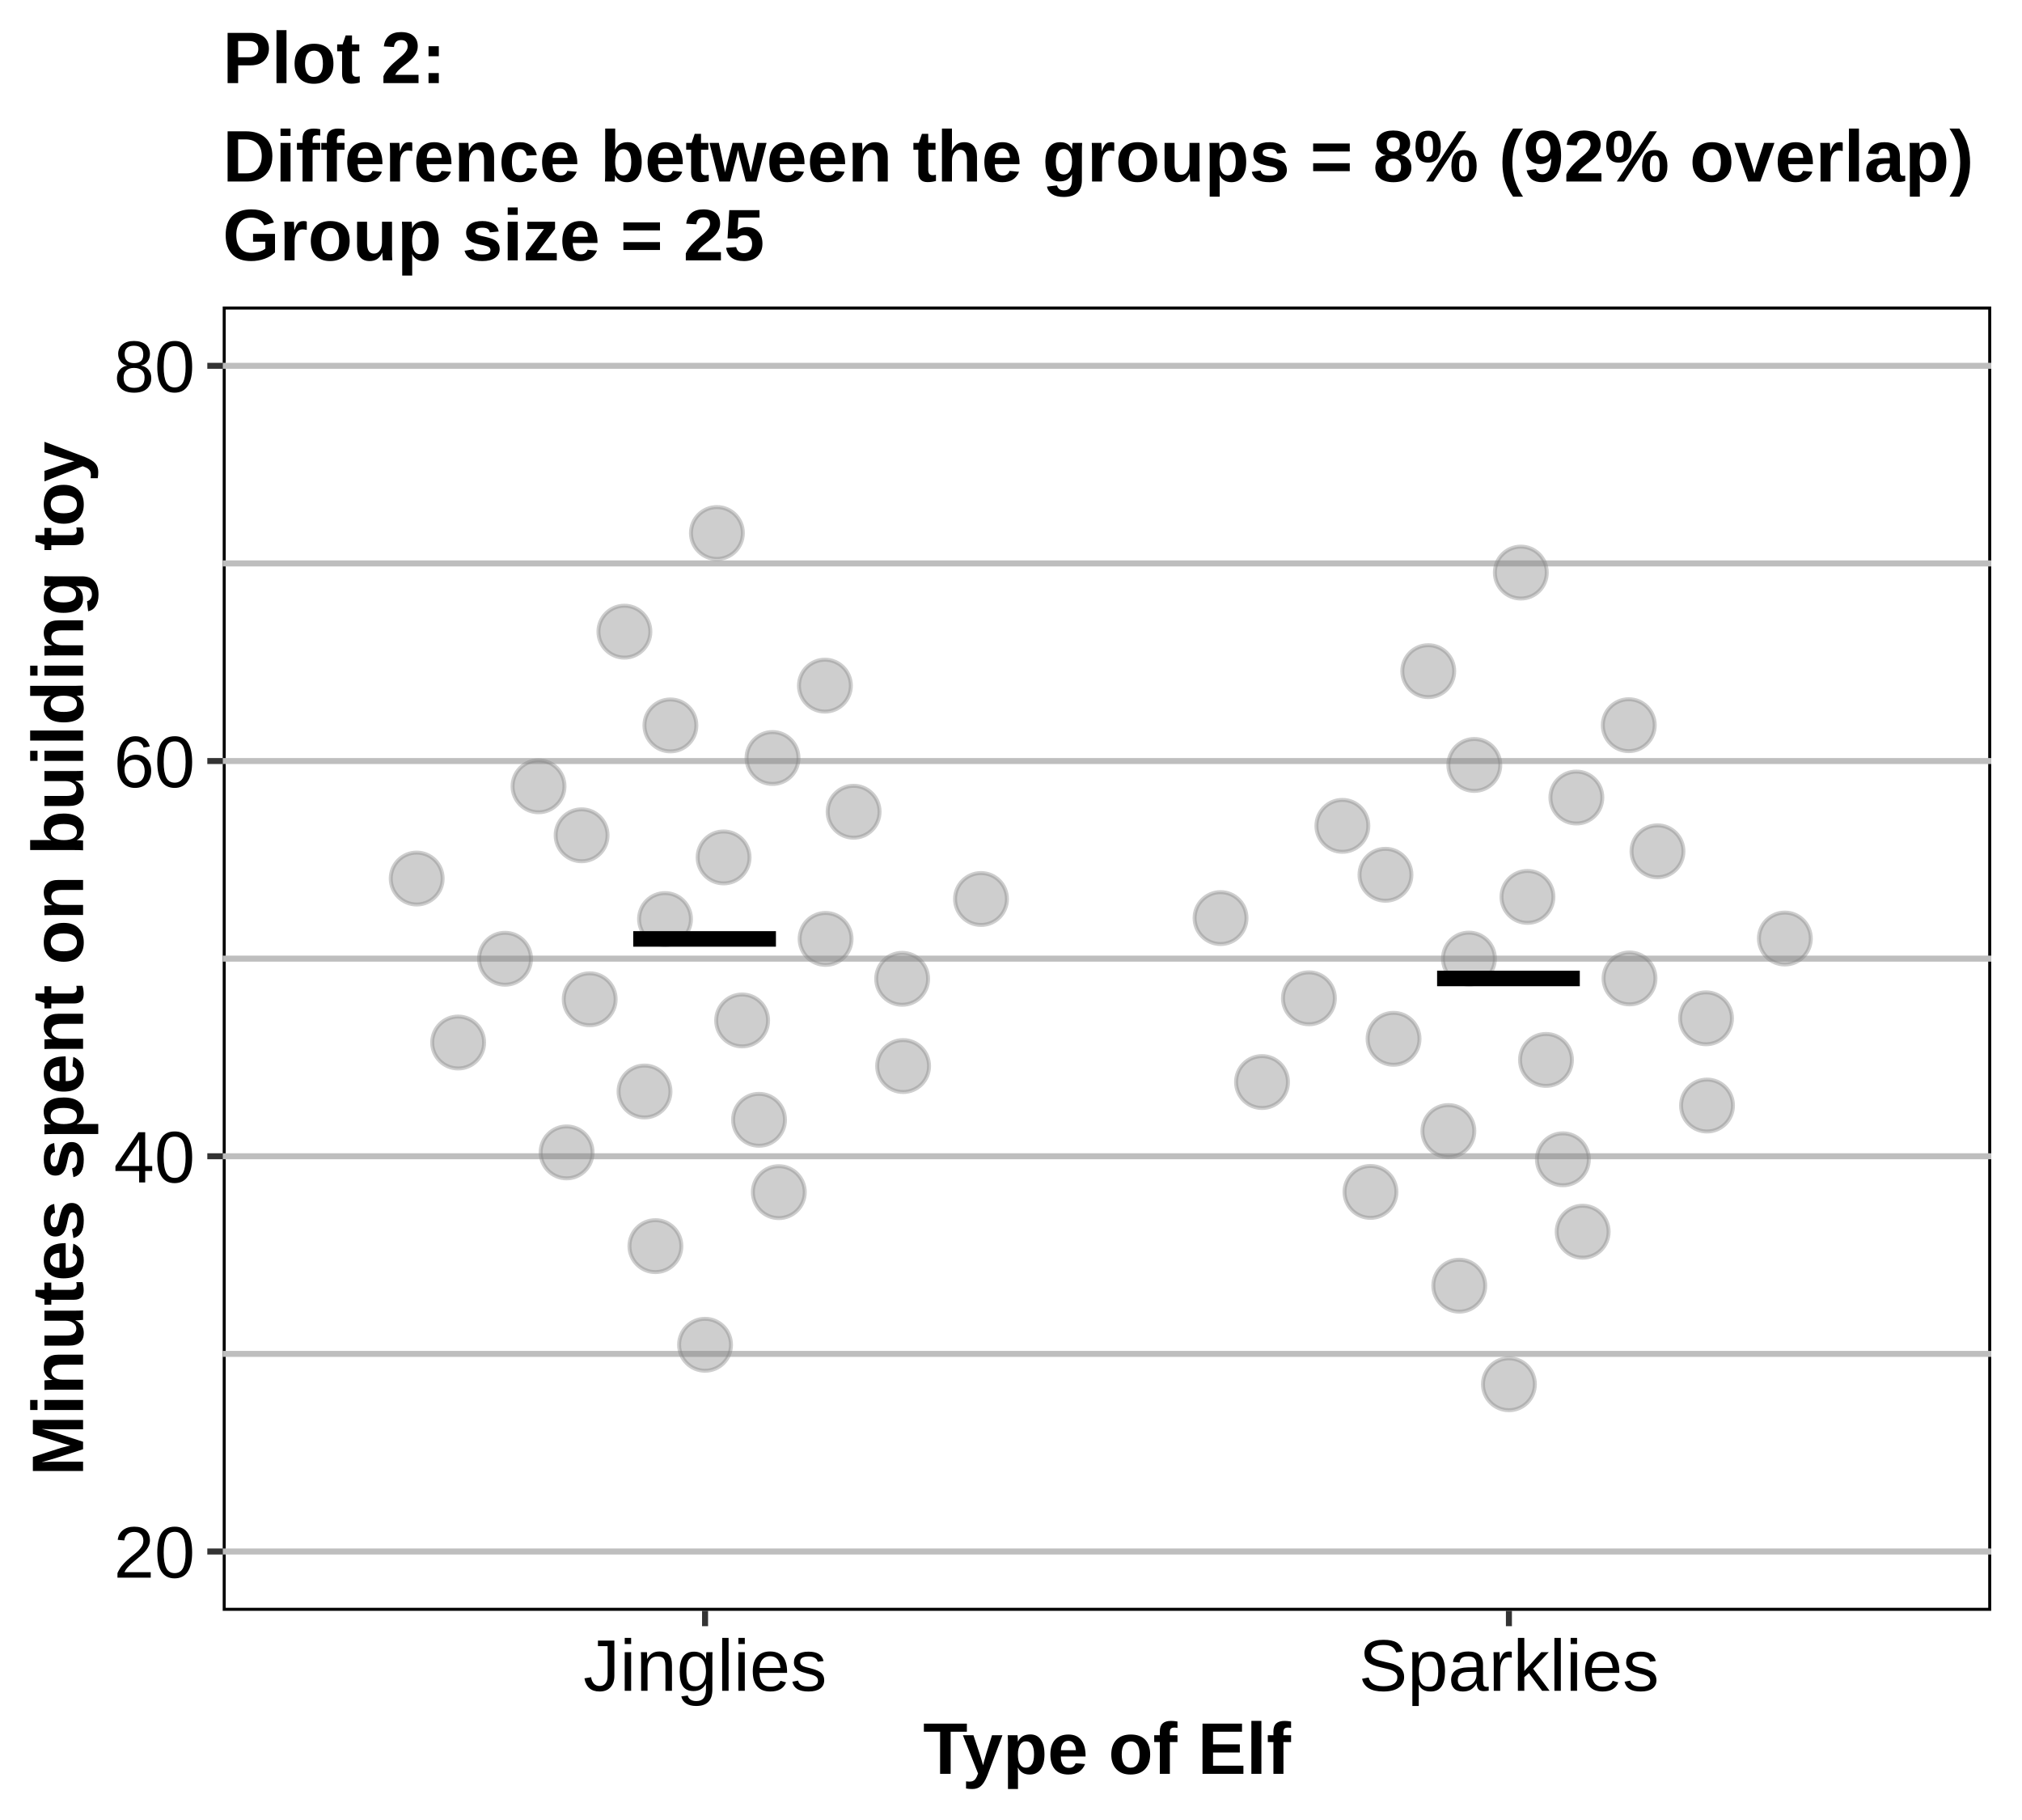
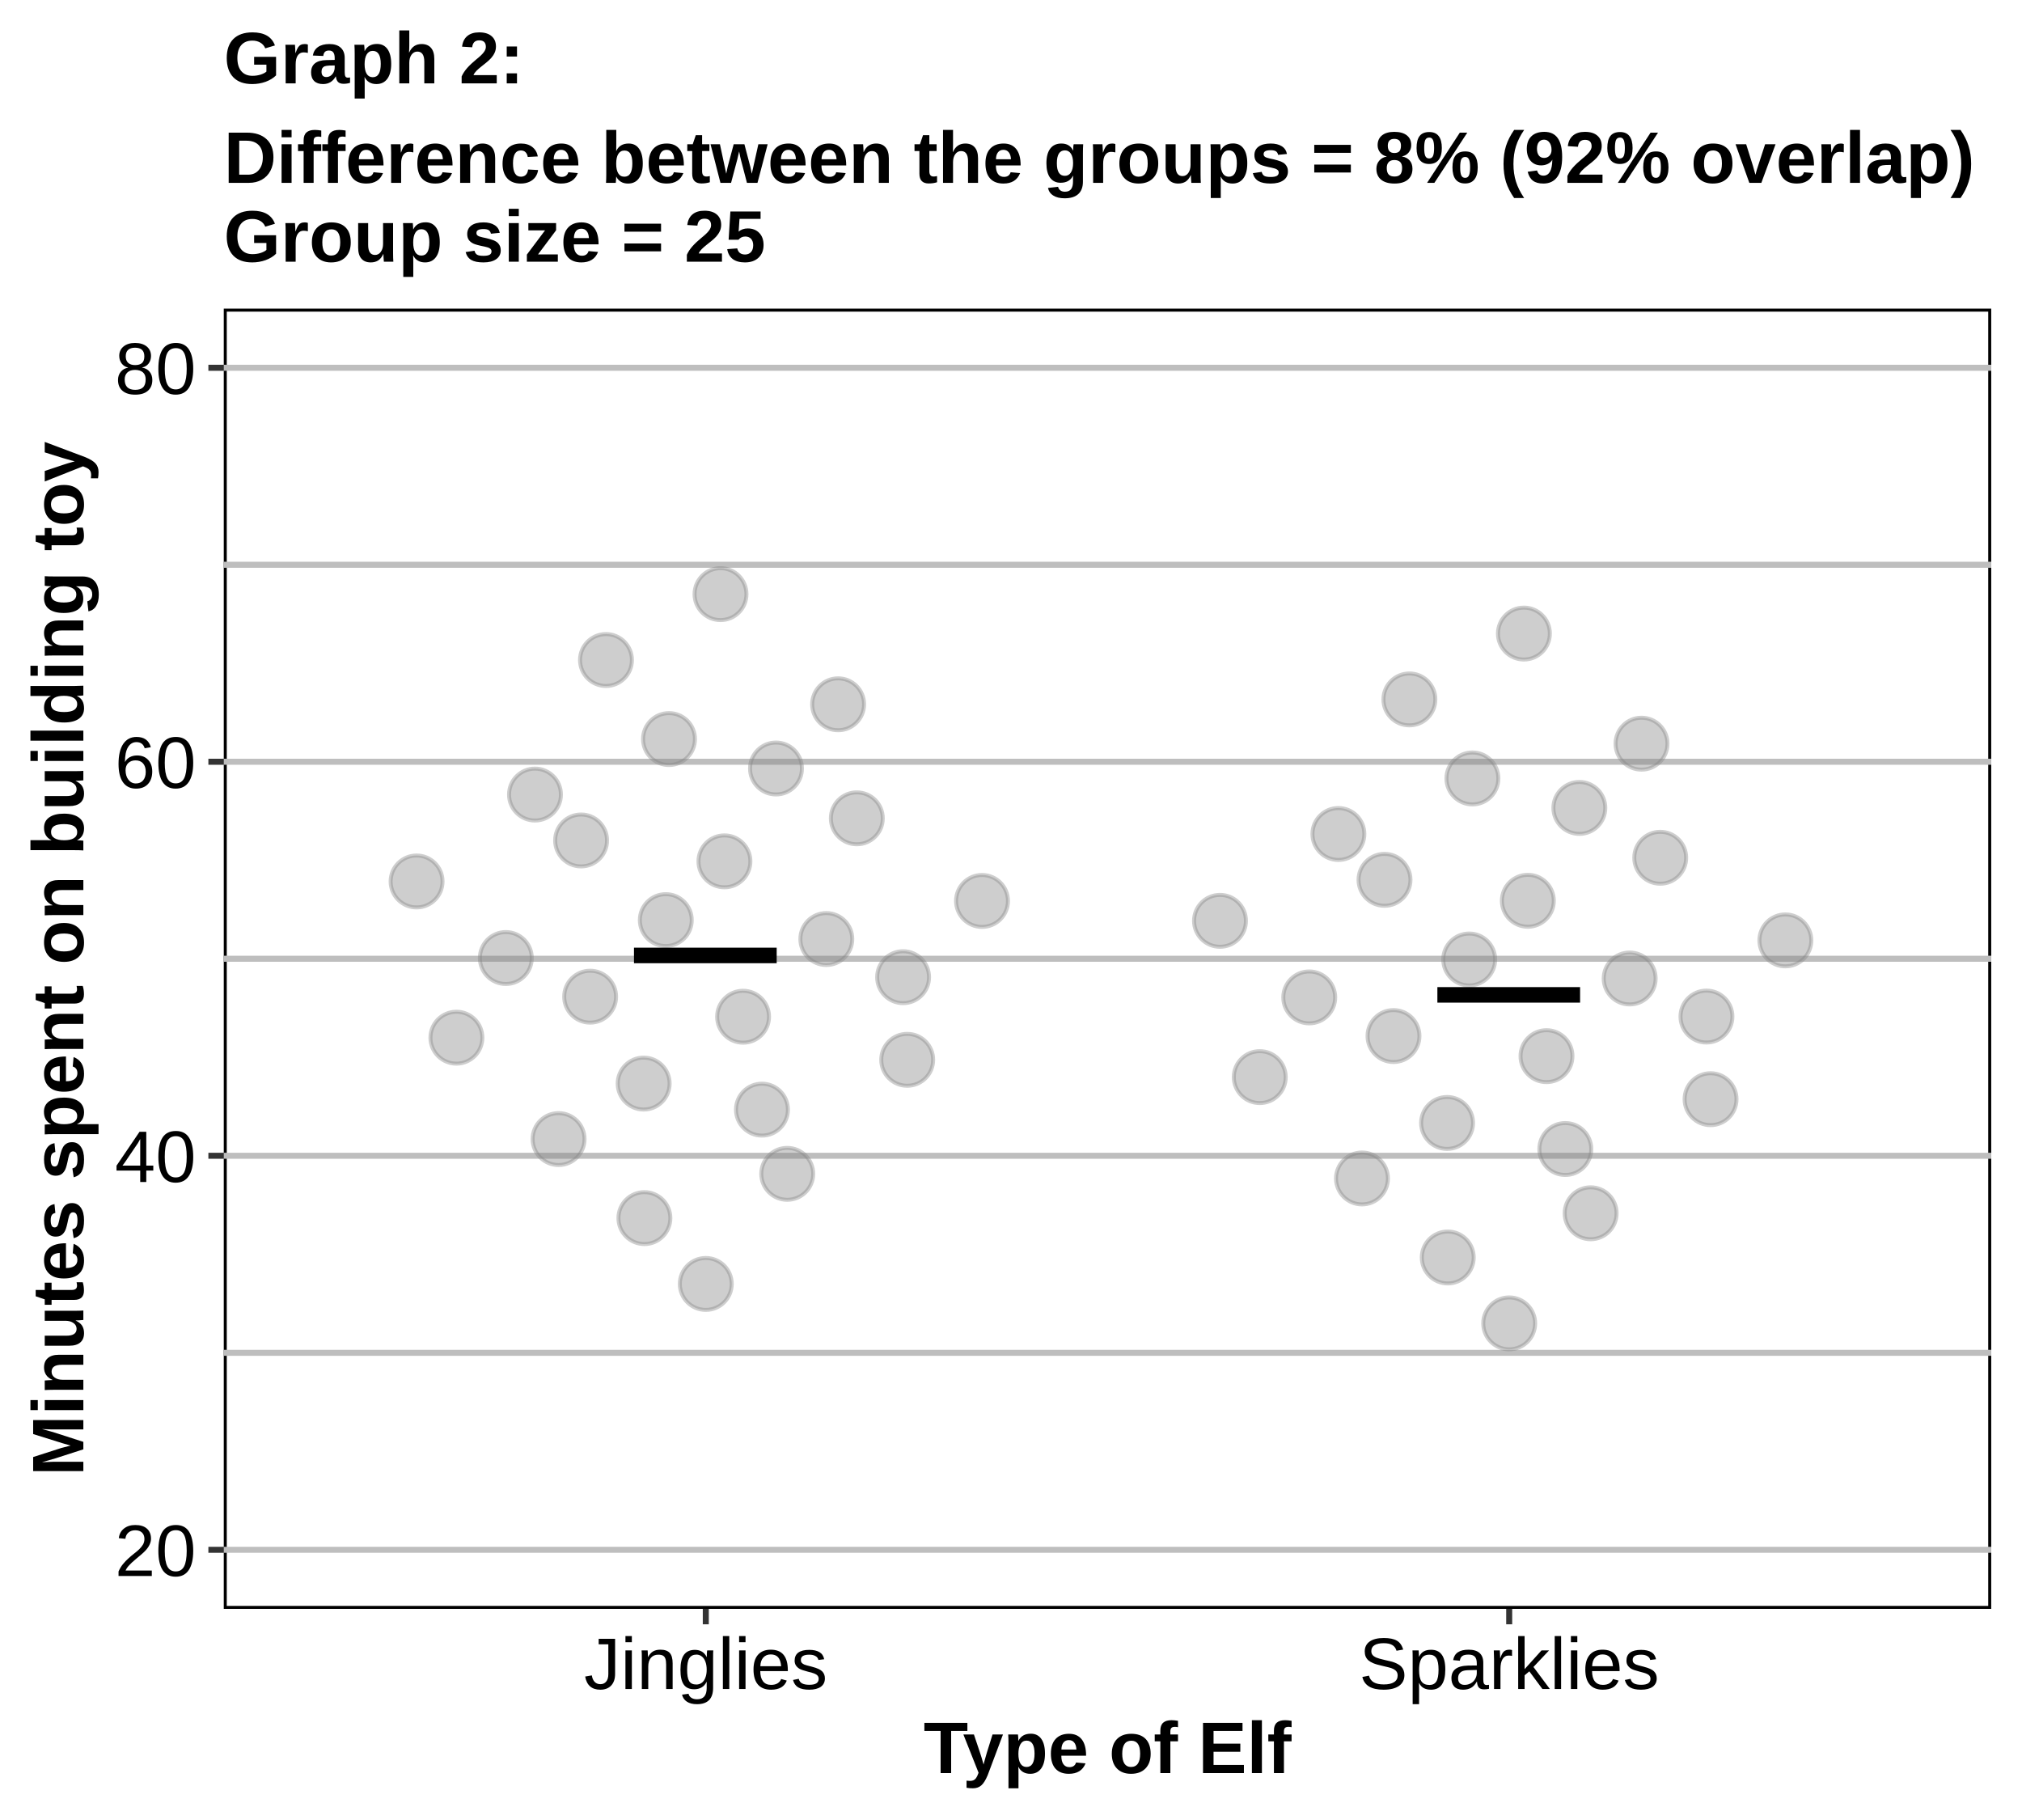
<svg xmlns="http://www.w3.org/2000/svg" class="svglite" width="360.00pt" height="324.00pt" viewBox="0 0 360.00 324.00">
  <defs>
    <style type="text/css">
    .svglite line, .svglite polyline, .svglite polygon, .svglite path, .svglite rect, .svglite circle {
      fill: none;
      stroke: #000000;
      stroke-linecap: round;
      stroke-linejoin: round;
      stroke-miterlimit: 10.00;
    }
-     .svglite text {
-       white-space: pre;
-     }
  </style>
  </defs>
  <rect width="100%" height="100%" style="stroke: none; fill: #FFFFFF;" />
  <defs>
    <clipPath id="cpMC4wMHwzNjAuMDB8MC4wMHwzMjQuMDA=">
      <rect x="0.00" y="0.00" width="360.00" height="324.00" />
    </clipPath>
  </defs>
  <g clip-path="url(#cpMC4wMHwzNjAuMDB8MC4wMHwzMjQuMDA=)">
-     <rect x="0.00" y="0.00" width="360.00" height="324.00" style="stroke-width: 1.07; stroke: #FFFFFF; fill: #FFFFFF;" />
+     <rect x="0" y="0.00" width="360.00" height="324.00" style="stroke-width: 1.07; stroke: #FFFFFF; fill: #FFFFFF;" />
  </g>
  <defs>
-     <clipPath id="cpMzkuNjV8MzU0LjUyfDU0LjU3fDI4Ni43Ng==">
-       <rect x="39.65" y="54.57" width="314.87" height="232.19" />
+     <clipPath id="cpMzkuODR8MzU0LjUyfDU0Ljk0fDI4Ni40Mg==">
+       <rect x="39.84" y="54.94" width="314.68" height="231.48" />
    </clipPath>
  </defs>
-   <g clip-path="url(#cpMzkuNjV8MzU0LjUyfDU0LjU3fDI4Ni43Ng==)">
-     <rect x="39.65" y="54.57" width="314.87" height="232.19" style="stroke-width: 1.07; fill: #FFFFFF;" />
-     <polyline points="39.65,241.02 354.52,241.02 " style="stroke-width: 1.07; stroke: #BEBEBE; stroke-linecap: butt;" />
-     <polyline points="39.65,170.66 354.52,170.66 " style="stroke-width: 1.07; stroke: #BEBEBE; stroke-linecap: butt;" />
-     <polyline points="39.65,100.30 354.52,100.30 " style="stroke-width: 1.07; stroke: #BEBEBE; stroke-linecap: butt;" />
-     <polyline points="39.65,276.20 354.52,276.20 " style="stroke-width: 1.07; stroke: #BEBEBE; stroke-linecap: butt;" />
-     <polyline points="39.65,205.84 354.52,205.84 " style="stroke-width: 1.07; stroke: #BEBEBE; stroke-linecap: butt;" />
-     <polyline points="39.65,135.48 354.52,135.48 " style="stroke-width: 1.07; stroke: #BEBEBE; stroke-linecap: butt;" />
-     <polyline points="39.65,65.12 354.52,65.12 " style="stroke-width: 1.07; stroke: #BEBEBE; stroke-linecap: butt;" />
-     <circle cx="125.53" cy="239.40" r="4.62" style="stroke-width: 0.71; stroke: #848484; stroke-opacity: 0.40; fill: #848484; fill-opacity: 0.40;" />
-     <circle cx="116.69" cy="221.84" r="4.62" style="stroke-width: 0.71; stroke: #848484; stroke-opacity: 0.40; fill: #848484; fill-opacity: 0.40;" />
-     <circle cx="138.66" cy="212.23" r="4.62" style="stroke-width: 0.71; stroke: #848484; stroke-opacity: 0.40; fill: #848484; fill-opacity: 0.40;" />
-     <circle cx="100.88" cy="205.15" r="4.62" style="stroke-width: 0.71; stroke: #848484; stroke-opacity: 0.40; fill: #848484; fill-opacity: 0.40;" />
-     <circle cx="135.14" cy="199.35" r="4.62" style="stroke-width: 0.71; stroke: #848484; stroke-opacity: 0.40; fill: #848484; fill-opacity: 0.40;" />
-     <circle cx="114.75" cy="194.31" r="4.62" style="stroke-width: 0.71; stroke: #848484; stroke-opacity: 0.40; fill: #848484; fill-opacity: 0.40;" />
-     <circle cx="160.79" cy="189.78" r="4.62" style="stroke-width: 0.71; stroke: #848484; stroke-opacity: 0.40; fill: #848484; fill-opacity: 0.40;" />
-     <circle cx="81.57" cy="185.59" r="4.62" style="stroke-width: 0.71; stroke: #848484; stroke-opacity: 0.40; fill: #848484; fill-opacity: 0.40;" />
-     <circle cx="132.13" cy="181.66" r="4.62" style="stroke-width: 0.71; stroke: #848484; stroke-opacity: 0.40; fill: #848484; fill-opacity: 0.40;" />
-     <circle cx="104.99" cy="177.89" r="4.62" style="stroke-width: 0.71; stroke: #848484; stroke-opacity: 0.40; fill: #848484; fill-opacity: 0.40;" />
-     <circle cx="160.62" cy="174.25" r="4.62" style="stroke-width: 0.71; stroke: #848484; stroke-opacity: 0.40; fill: #848484; fill-opacity: 0.40;" />
-     <circle cx="89.92" cy="170.68" r="4.62" style="stroke-width: 0.71; stroke: #848484; stroke-opacity: 0.40; fill: #848484; fill-opacity: 0.40;" />
-     <circle cx="146.99" cy="167.15" r="4.62" style="stroke-width: 0.71; stroke: #848484; stroke-opacity: 0.40; fill: #848484; fill-opacity: 0.40;" />
-     <circle cx="118.40" cy="163.61" r="4.62" style="stroke-width: 0.71; stroke: #848484; stroke-opacity: 0.40; fill: #848484; fill-opacity: 0.40;" />
-     <circle cx="174.66" cy="160.04" r="4.62" style="stroke-width: 0.71; stroke: #848484; stroke-opacity: 0.40; fill: #848484; fill-opacity: 0.40;" />
-     <circle cx="74.19" cy="156.40" r="4.62" style="stroke-width: 0.71; stroke: #848484; stroke-opacity: 0.40; fill: #848484; fill-opacity: 0.40;" />
-     <circle cx="128.83" cy="152.64" r="4.62" style="stroke-width: 0.71; stroke: #848484; stroke-opacity: 0.40; fill: #848484; fill-opacity: 0.40;" />
-     <circle cx="103.55" cy="148.70" r="4.62" style="stroke-width: 0.71; stroke: #848484; stroke-opacity: 0.40; fill: #848484; fill-opacity: 0.40;" />
-     <circle cx="151.98" cy="144.51" r="4.62" style="stroke-width: 0.71; stroke: #848484; stroke-opacity: 0.40; fill: #848484; fill-opacity: 0.40;" />
-     <circle cx="95.88" cy="139.98" r="4.62" style="stroke-width: 0.71; stroke: #848484; stroke-opacity: 0.40; fill: #848484; fill-opacity: 0.40;" />
-     <circle cx="137.54" cy="134.94" r="4.62" style="stroke-width: 0.71; stroke: #848484; stroke-opacity: 0.40; fill: #848484; fill-opacity: 0.40;" />
-     <circle cx="119.36" cy="129.14" r="4.62" style="stroke-width: 0.71; stroke: #848484; stroke-opacity: 0.40; fill: #848484; fill-opacity: 0.40;" />
-     <circle cx="146.87" cy="122.06" r="4.62" style="stroke-width: 0.71; stroke: #848484; stroke-opacity: 0.40; fill: #848484; fill-opacity: 0.40;" />
-     <circle cx="111.17" cy="112.45" r="4.62" style="stroke-width: 0.71; stroke: #848484; stroke-opacity: 0.40; fill: #848484; fill-opacity: 0.40;" />
-     <circle cx="127.64" cy="94.89" r="4.62" style="stroke-width: 0.71; stroke: #848484; stroke-opacity: 0.40; fill: #848484; fill-opacity: 0.40;" />
-     <circle cx="268.65" cy="246.43" r="4.62" style="stroke-width: 0.71; stroke: #848484; stroke-opacity: 0.40; fill: #848484; fill-opacity: 0.40;" />
-     <circle cx="259.81" cy="228.88" r="4.62" style="stroke-width: 0.71; stroke: #848484; stroke-opacity: 0.40; fill: #848484; fill-opacity: 0.40;" />
-     <circle cx="281.78" cy="219.27" r="4.62" style="stroke-width: 0.71; stroke: #848484; stroke-opacity: 0.40; fill: #848484; fill-opacity: 0.40;" />
-     <circle cx="244.00" cy="212.19" r="4.62" style="stroke-width: 0.71; stroke: #848484; stroke-opacity: 0.40; fill: #848484; fill-opacity: 0.40;" />
-     <circle cx="278.26" cy="206.38" r="4.62" style="stroke-width: 0.71; stroke: #848484; stroke-opacity: 0.40; fill: #848484; fill-opacity: 0.40;" />
-     <circle cx="257.87" cy="201.35" r="4.62" style="stroke-width: 0.71; stroke: #848484; stroke-opacity: 0.40; fill: #848484; fill-opacity: 0.40;" />
-     <circle cx="303.92" cy="196.81" r="4.62" style="stroke-width: 0.71; stroke: #848484; stroke-opacity: 0.40; fill: #848484; fill-opacity: 0.40;" />
-     <circle cx="224.69" cy="192.63" r="4.62" style="stroke-width: 0.71; stroke: #848484; stroke-opacity: 0.40; fill: #848484; fill-opacity: 0.40;" />
-     <circle cx="275.25" cy="188.69" r="4.62" style="stroke-width: 0.71; stroke: #848484; stroke-opacity: 0.40; fill: #848484; fill-opacity: 0.40;" />
-     <circle cx="248.11" cy="184.93" r="4.62" style="stroke-width: 0.71; stroke: #848484; stroke-opacity: 0.40; fill: #848484; fill-opacity: 0.40;" />
-     <circle cx="303.74" cy="181.28" r="4.62" style="stroke-width: 0.71; stroke: #848484; stroke-opacity: 0.40; fill: #848484; fill-opacity: 0.40;" />
-     <circle cx="233.04" cy="177.72" r="4.62" style="stroke-width: 0.71; stroke: #848484; stroke-opacity: 0.40; fill: #848484; fill-opacity: 0.40;" />
-     <circle cx="290.12" cy="174.18" r="4.62" style="stroke-width: 0.71; stroke: #848484; stroke-opacity: 0.40; fill: #848484; fill-opacity: 0.40;" />
-     <circle cx="261.53" cy="170.65" r="4.62" style="stroke-width: 0.71; stroke: #848484; stroke-opacity: 0.40; fill: #848484; fill-opacity: 0.40;" />
-     <circle cx="317.78" cy="167.08" r="4.62" style="stroke-width: 0.71; stroke: #848484; stroke-opacity: 0.40; fill: #848484; fill-opacity: 0.40;" />
-     <circle cx="217.31" cy="163.44" r="4.62" style="stroke-width: 0.71; stroke: #848484; stroke-opacity: 0.40; fill: #848484; fill-opacity: 0.40;" />
-     <circle cx="271.95" cy="159.67" r="4.62" style="stroke-width: 0.71; stroke: #848484; stroke-opacity: 0.40; fill: #848484; fill-opacity: 0.40;" />
-     <circle cx="246.67" cy="155.73" r="4.62" style="stroke-width: 0.71; stroke: #848484; stroke-opacity: 0.40; fill: #848484; fill-opacity: 0.40;" />
-     <circle cx="295.10" cy="151.55" r="4.62" style="stroke-width: 0.71; stroke: #848484; stroke-opacity: 0.40; fill: #848484; fill-opacity: 0.40;" />
-     <circle cx="239.00" cy="147.02" r="4.62" style="stroke-width: 0.71; stroke: #848484; stroke-opacity: 0.40; fill: #848484; fill-opacity: 0.40;" />
-     <circle cx="280.66" cy="141.98" r="4.62" style="stroke-width: 0.71; stroke: #848484; stroke-opacity: 0.40; fill: #848484; fill-opacity: 0.40;" />
-     <circle cx="262.49" cy="136.18" r="4.62" style="stroke-width: 0.71; stroke: #848484; stroke-opacity: 0.40; fill: #848484; fill-opacity: 0.40;" />
-     <circle cx="289.99" cy="129.10" r="4.62" style="stroke-width: 0.71; stroke: #848484; stroke-opacity: 0.40; fill: #848484; fill-opacity: 0.40;" />
-     <circle cx="254.29" cy="119.48" r="4.62" style="stroke-width: 0.71; stroke: #848484; stroke-opacity: 0.40; fill: #848484; fill-opacity: 0.40;" />
-     <circle cx="270.77" cy="101.93" r="4.62" style="stroke-width: 0.71; stroke: #848484; stroke-opacity: 0.40; fill: #848484; fill-opacity: 0.40;" />
-     <text x="125.53" y="159.86" text-anchor="middle" style="font-size: 43.62px; font-family: &quot;Arial&quot;;" textLength="24.26px" lengthAdjust="spacingAndGlyphs">_</text>
-     <text x="268.65" y="166.90" text-anchor="middle" style="font-size: 43.62px; font-family: &quot;Arial&quot;;" textLength="24.26px" lengthAdjust="spacingAndGlyphs">_</text>
+   <g clip-path="url(#cpMzkuODR8MzU0LjUyfDU0Ljk0fDI4Ni40Mg==)">
+     <rect x="39.84" y="54.94" width="314.68" height="231.48" style="stroke-width: 1.07; fill: #FFFFFF;" />
+     <polyline points="39.84,240.83 354.52,240.83 " style="stroke-width: 1.07; stroke: #BEBEBE; stroke-linecap: butt;" />
+     <polyline points="39.84,170.68 354.52,170.68 " style="stroke-width: 1.07; stroke: #BEBEBE; stroke-linecap: butt;" />
+     <polyline points="39.84,100.54 354.52,100.54 " style="stroke-width: 1.07; stroke: #BEBEBE; stroke-linecap: butt;" />
+     <polyline points="39.84,275.90 354.52,275.90 " style="stroke-width: 1.07; stroke: #BEBEBE; stroke-linecap: butt;" />
+     <polyline points="39.84,205.75 354.52,205.75 " style="stroke-width: 1.07; stroke: #BEBEBE; stroke-linecap: butt;" />
+     <polyline points="39.84,135.61 354.52,135.61 " style="stroke-width: 1.07; stroke: #BEBEBE; stroke-linecap: butt;" />
+     <polyline points="39.84,65.47 354.52,65.47 " style="stroke-width: 1.07; stroke: #BEBEBE; stroke-linecap: butt;" />
+     <circle cx="125.66" cy="228.57" r="4.62" style="stroke-width: 0.71; stroke: #848484; stroke-opacity: 0.40; fill: #848484; fill-opacity: 0.40;" />
+     <circle cx="114.73" cy="216.85" r="4.62" style="stroke-width: 0.71; stroke: #848484; stroke-opacity: 0.40; fill: #848484; fill-opacity: 0.40;" />
+     <circle cx="140.16" cy="208.97" r="4.62" style="stroke-width: 0.71; stroke: #848484; stroke-opacity: 0.40; fill: #848484; fill-opacity: 0.40;" />
+     <circle cx="99.45" cy="202.78" r="4.62" style="stroke-width: 0.71; stroke: #848484; stroke-opacity: 0.40; fill: #848484; fill-opacity: 0.40;" />
+     <circle cx="135.66" cy="197.54" r="4.62" style="stroke-width: 0.71; stroke: #848484; stroke-opacity: 0.40; fill: #848484; fill-opacity: 0.40;" />
+     <circle cx="114.60" cy="192.90" r="4.62" style="stroke-width: 0.71; stroke: #848484; stroke-opacity: 0.40; fill: #848484; fill-opacity: 0.40;" />
+     <circle cx="161.52" cy="188.67" r="4.62" style="stroke-width: 0.71; stroke: #848484; stroke-opacity: 0.40; fill: #848484; fill-opacity: 0.40;" />
+     <circle cx="81.26" cy="184.73" r="4.62" style="stroke-width: 0.71; stroke: #848484; stroke-opacity: 0.40; fill: #848484; fill-opacity: 0.40;" />
+     <circle cx="132.30" cy="181.00" r="4.62" style="stroke-width: 0.71; stroke: #848484; stroke-opacity: 0.40; fill: #848484; fill-opacity: 0.40;" />
+     <circle cx="105.07" cy="177.43" r="4.62" style="stroke-width: 0.71; stroke: #848484; stroke-opacity: 0.40; fill: #848484; fill-opacity: 0.40;" />
+     <circle cx="160.79" cy="173.96" r="4.62" style="stroke-width: 0.71; stroke: #848484; stroke-opacity: 0.40; fill: #848484; fill-opacity: 0.40;" />
+     <circle cx="90.06" cy="170.55" r="4.62" style="stroke-width: 0.71; stroke: #848484; stroke-opacity: 0.40; fill: #848484; fill-opacity: 0.40;" />
+     <circle cx="147.12" cy="167.17" r="4.62" style="stroke-width: 0.71; stroke: #848484; stroke-opacity: 0.40; fill: #848484; fill-opacity: 0.40;" />
+     <circle cx="118.54" cy="163.80" r="4.62" style="stroke-width: 0.71; stroke: #848484; stroke-opacity: 0.40; fill: #848484; fill-opacity: 0.40;" />
+     <circle cx="174.84" cy="160.39" r="4.62" style="stroke-width: 0.71; stroke: #848484; stroke-opacity: 0.40; fill: #848484; fill-opacity: 0.40;" />
+     <circle cx="74.17" cy="156.92" r="4.62" style="stroke-width: 0.71; stroke: #848484; stroke-opacity: 0.40; fill: #848484; fill-opacity: 0.40;" />
+     <circle cx="128.98" cy="153.34" r="4.62" style="stroke-width: 0.71; stroke: #848484; stroke-opacity: 0.40; fill: #848484; fill-opacity: 0.40;" />
+     <circle cx="103.46" cy="149.62" r="4.62" style="stroke-width: 0.71; stroke: #848484; stroke-opacity: 0.40; fill: #848484; fill-opacity: 0.40;" />
+     <circle cx="152.55" cy="145.68" r="4.62" style="stroke-width: 0.71; stroke: #848484; stroke-opacity: 0.40; fill: #848484; fill-opacity: 0.40;" />
+     <circle cx="95.25" cy="141.45" r="4.62" style="stroke-width: 0.71; stroke: #848484; stroke-opacity: 0.40; fill: #848484; fill-opacity: 0.40;" />
+     <circle cx="138.16" cy="136.81" r="4.62" style="stroke-width: 0.71; stroke: #848484; stroke-opacity: 0.40; fill: #848484; fill-opacity: 0.40;" />
+     <circle cx="119.11" cy="131.57" r="4.62" style="stroke-width: 0.71; stroke: #848484; stroke-opacity: 0.40; fill: #848484; fill-opacity: 0.40;" />
+     <circle cx="149.22" cy="125.38" r="4.62" style="stroke-width: 0.71; stroke: #848484; stroke-opacity: 0.40; fill: #848484; fill-opacity: 0.40;" />
+     <circle cx="107.89" cy="117.50" r="4.62" style="stroke-width: 0.71; stroke: #848484; stroke-opacity: 0.40; fill: #848484; fill-opacity: 0.40;" />
+     <circle cx="128.28" cy="105.77" r="4.62" style="stroke-width: 0.71; stroke: #848484; stroke-opacity: 0.40; fill: #848484; fill-opacity: 0.40;" />
+     <circle cx="268.70" cy="235.59" r="4.62" style="stroke-width: 0.71; stroke: #848484; stroke-opacity: 0.40; fill: #848484; fill-opacity: 0.40;" />
+     <circle cx="257.76" cy="223.86" r="4.62" style="stroke-width: 0.71; stroke: #848484; stroke-opacity: 0.40; fill: #848484; fill-opacity: 0.40;" />
+     <circle cx="283.20" cy="215.99" r="4.62" style="stroke-width: 0.71; stroke: #848484; stroke-opacity: 0.40; fill: #848484; fill-opacity: 0.40;" />
+     <circle cx="242.49" cy="209.79" r="4.62" style="stroke-width: 0.71; stroke: #848484; stroke-opacity: 0.40; fill: #848484; fill-opacity: 0.40;" />
+     <circle cx="278.69" cy="204.55" r="4.62" style="stroke-width: 0.71; stroke: #848484; stroke-opacity: 0.40; fill: #848484; fill-opacity: 0.40;" />
+     <circle cx="257.64" cy="199.91" r="4.62" style="stroke-width: 0.71; stroke: #848484; stroke-opacity: 0.40; fill: #848484; fill-opacity: 0.40;" />
+     <circle cx="304.55" cy="195.68" r="4.62" style="stroke-width: 0.71; stroke: #848484; stroke-opacity: 0.40; fill: #848484; fill-opacity: 0.40;" />
+     <circle cx="224.29" cy="191.75" r="4.62" style="stroke-width: 0.71; stroke: #848484; stroke-opacity: 0.40; fill: #848484; fill-opacity: 0.40;" />
+     <circle cx="275.34" cy="188.02" r="4.62" style="stroke-width: 0.71; stroke: #848484; stroke-opacity: 0.40; fill: #848484; fill-opacity: 0.40;" />
+     <circle cx="248.10" cy="184.44" r="4.62" style="stroke-width: 0.71; stroke: #848484; stroke-opacity: 0.40; fill: #848484; fill-opacity: 0.40;" />
+     <circle cx="303.82" cy="180.97" r="4.62" style="stroke-width: 0.71; stroke: #848484; stroke-opacity: 0.40; fill: #848484; fill-opacity: 0.40;" />
+     <circle cx="233.10" cy="177.56" r="4.62" style="stroke-width: 0.71; stroke: #848484; stroke-opacity: 0.40; fill: #848484; fill-opacity: 0.40;" />
+     <circle cx="290.15" cy="174.19" r="4.62" style="stroke-width: 0.71; stroke: #848484; stroke-opacity: 0.40; fill: #848484; fill-opacity: 0.40;" />
+     <circle cx="261.58" cy="170.81" r="4.62" style="stroke-width: 0.71; stroke: #848484; stroke-opacity: 0.40; fill: #848484; fill-opacity: 0.40;" />
+     <circle cx="317.87" cy="167.41" r="4.62" style="stroke-width: 0.71; stroke: #848484; stroke-opacity: 0.40; fill: #848484; fill-opacity: 0.40;" />
+     <circle cx="217.21" cy="163.93" r="4.62" style="stroke-width: 0.71; stroke: #848484; stroke-opacity: 0.40; fill: #848484; fill-opacity: 0.40;" />
+     <circle cx="272.02" cy="160.36" r="4.62" style="stroke-width: 0.71; stroke: #848484; stroke-opacity: 0.40; fill: #848484; fill-opacity: 0.40;" />
+     <circle cx="246.50" cy="156.63" r="4.62" style="stroke-width: 0.71; stroke: #848484; stroke-opacity: 0.40; fill: #848484; fill-opacity: 0.40;" />
+     <circle cx="295.59" cy="152.70" r="4.62" style="stroke-width: 0.71; stroke: #848484; stroke-opacity: 0.40; fill: #848484; fill-opacity: 0.40;" />
+     <circle cx="238.29" cy="148.47" r="4.62" style="stroke-width: 0.71; stroke: #848484; stroke-opacity: 0.40; fill: #848484; fill-opacity: 0.40;" />
+     <circle cx="281.19" cy="143.83" r="4.62" style="stroke-width: 0.71; stroke: #848484; stroke-opacity: 0.40; fill: #848484; fill-opacity: 0.40;" />
+     <circle cx="262.15" cy="138.58" r="4.62" style="stroke-width: 0.71; stroke: #848484; stroke-opacity: 0.40; fill: #848484; fill-opacity: 0.40;" />
+     <circle cx="292.26" cy="132.39" r="4.62" style="stroke-width: 0.71; stroke: #848484; stroke-opacity: 0.40; fill: #848484; fill-opacity: 0.40;" />
+     <circle cx="250.93" cy="124.51" r="4.62" style="stroke-width: 0.71; stroke: #848484; stroke-opacity: 0.40; fill: #848484; fill-opacity: 0.40;" />
+     <circle cx="271.32" cy="112.79" r="4.62" style="stroke-width: 0.71; stroke: #848484; stroke-opacity: 0.40; fill: #848484; fill-opacity: 0.40;" />
+     <text x="125.66" y="162.80" text-anchor="middle" style="font-size: 43.62px; font-family: Arial;" textLength="24.26px" lengthAdjust="spacingAndGlyphs">_</text>
+     <text x="268.70" y="169.82" text-anchor="middle" style="font-size: 43.62px; font-family: Arial;" textLength="24.26px" lengthAdjust="spacingAndGlyphs">_</text>
  </g>
  <g clip-path="url(#cpMC4wMHwzNjAuMDB8MC4wMHwzMjQuMDA=)">
-     <text x="34.72" y="280.86" text-anchor="end" style="font-size: 13.00px; font-family: &quot;Arial&quot;;" textLength="14.46px" lengthAdjust="spacingAndGlyphs">20</text>
-     <text x="34.72" y="210.50" text-anchor="end" style="font-size: 13.00px; font-family: &quot;Arial&quot;;" textLength="14.46px" lengthAdjust="spacingAndGlyphs">40</text>
-     <text x="34.72" y="140.14" text-anchor="end" style="font-size: 13.00px; font-family: &quot;Arial&quot;;" textLength="14.46px" lengthAdjust="spacingAndGlyphs">60</text>
-     <text x="34.72" y="69.78" text-anchor="end" style="font-size: 13.00px; font-family: &quot;Arial&quot;;" textLength="14.46px" lengthAdjust="spacingAndGlyphs">80</text>
-     <polyline points="36.91,276.20 39.65,276.20 " style="stroke-width: 1.07; stroke: #333333; stroke-linecap: butt;" />
-     <polyline points="36.91,205.84 39.65,205.84 " style="stroke-width: 1.07; stroke: #333333; stroke-linecap: butt;" />
-     <polyline points="36.91,135.48 39.65,135.48 " style="stroke-width: 1.07; stroke: #333333; stroke-linecap: butt;" />
-     <polyline points="36.91,65.12 39.65,65.12 " style="stroke-width: 1.07; stroke: #333333; stroke-linecap: butt;" />
-     <polyline points="125.53,289.50 125.53,286.76 " style="stroke-width: 1.07; stroke: #333333; stroke-linecap: butt;" />
-     <polyline points="268.65,289.50 268.65,286.76 " style="stroke-width: 1.07; stroke: #333333; stroke-linecap: butt;" />
-     <text x="125.53" y="301.00" text-anchor="middle" style="font-size: 13.00px; font-family: &quot;Arial&quot;;" textLength="43.35px" lengthAdjust="spacingAndGlyphs">Jinglies</text>
-     <text x="268.65" y="301.00" text-anchor="middle" style="font-size: 13.00px; font-family: &quot;Arial&quot;;" textLength="53.47px" lengthAdjust="spacingAndGlyphs">Sparklies</text>
-     <text x="197.09" y="315.78" text-anchor="middle" style="font-size: 13.00px; font-weight: bold; font-family: &quot;Arial&quot;;" textLength="65.49px" lengthAdjust="spacingAndGlyphs">Type of Elf</text>
-     <text transform="translate(14.79,170.66) rotate(-90)" text-anchor="middle" style="font-size: 13.00px; font-weight: bold; font-family: &quot;Arial&quot;;" textLength="184.17px" lengthAdjust="spacingAndGlyphs">Minutes spent on building toy</text>
-     <text x="39.65" y="32.31" style="font-size: 13.00px; font-weight: bold; font-family: &quot;Arial&quot;;" textLength="311.75px" lengthAdjust="spacingAndGlyphs">Difference between the groups = 8% (92% overlap)</text>
-     <text x="39.65" y="46.35" style="font-size: 13.00px; font-weight: bold; font-family: &quot;Arial&quot;;" textLength="96.47px" lengthAdjust="spacingAndGlyphs">Group size = 25</text>
-     <text x="39.65" y="14.79" style="font-size: 13.00px; font-weight: bold; font-family: &quot;Arial&quot;;" textLength="39.73px" lengthAdjust="spacingAndGlyphs">Plot 2:</text>
+     <text x="34.91" y="280.56" text-anchor="end" style="font-size: 13.00px; font-family: Arial;" textLength="14.46px" lengthAdjust="spacingAndGlyphs">20</text>
+     <text x="34.91" y="210.42" text-anchor="end" style="font-size: 13.00px; font-family: Arial;" textLength="14.46px" lengthAdjust="spacingAndGlyphs">40</text>
+     <text x="34.91" y="140.27" text-anchor="end" style="font-size: 13.00px; font-family: Arial;" textLength="14.46px" lengthAdjust="spacingAndGlyphs">60</text>
+     <text x="34.91" y="70.13" text-anchor="end" style="font-size: 13.00px; font-family: Arial;" textLength="14.46px" lengthAdjust="spacingAndGlyphs">80</text>
+     <polyline points="37.10,275.90 39.84,275.90 " style="stroke-width: 1.07; stroke: #333333; stroke-linecap: butt;" />
+     <polyline points="37.10,205.75 39.84,205.75 " style="stroke-width: 1.07; stroke: #333333; stroke-linecap: butt;" />
+     <polyline points="37.10,135.61 39.84,135.61 " style="stroke-width: 1.07; stroke: #333333; stroke-linecap: butt;" />
+     <polyline points="37.10,65.47 39.84,65.47 " style="stroke-width: 1.07; stroke: #333333; stroke-linecap: butt;" />
+     <polyline points="125.66,289.16 125.66,286.42 " style="stroke-width: 1.07; stroke: #333333; stroke-linecap: butt;" />
+     <polyline points="268.70,289.16 268.70,286.42 " style="stroke-width: 1.07; stroke: #333333; stroke-linecap: butt;" />
+     <text x="125.66" y="300.68" text-anchor="middle" style="font-size: 13.00px; font-family: Arial;" textLength="43.35px" lengthAdjust="spacingAndGlyphs">Jinglies</text>
+     <text x="268.70" y="300.68" text-anchor="middle" style="font-size: 13.00px; font-family: Arial;" textLength="53.46px" lengthAdjust="spacingAndGlyphs">Sparklies</text>
+     <text x="197.18" y="315.65" text-anchor="middle" style="font-size: 13.00px; font-weight: bold; font-family: Arial;" textLength="66.46px" lengthAdjust="spacingAndGlyphs">Type of Elf</text>
+     <text transform="translate(14.84,170.68) rotate(-90)" text-anchor="middle" style="font-size: 13.00px; font-weight: bold; font-family: Arial;" textLength="184.17px" lengthAdjust="spacingAndGlyphs">Minutes spent on building toy</text>
+     <text x="39.84" y="32.55" style="font-size: 13.00px; font-weight: bold; font-family: Arial;" textLength="311.75px" lengthAdjust="spacingAndGlyphs">Difference between the groups = 8% (92% overlap)</text>
+     <text x="39.84" y="46.59" style="font-size: 13.00px; font-weight: bold; font-family: Arial;" textLength="96.47px" lengthAdjust="spacingAndGlyphs">Group size = 25</text>
+     <text x="39.84" y="14.84" style="font-size: 13.00px; font-weight: bold; font-family: Arial;" textLength="53.46px" lengthAdjust="spacingAndGlyphs">Graph 2:</text>
  </g>
</svg>
